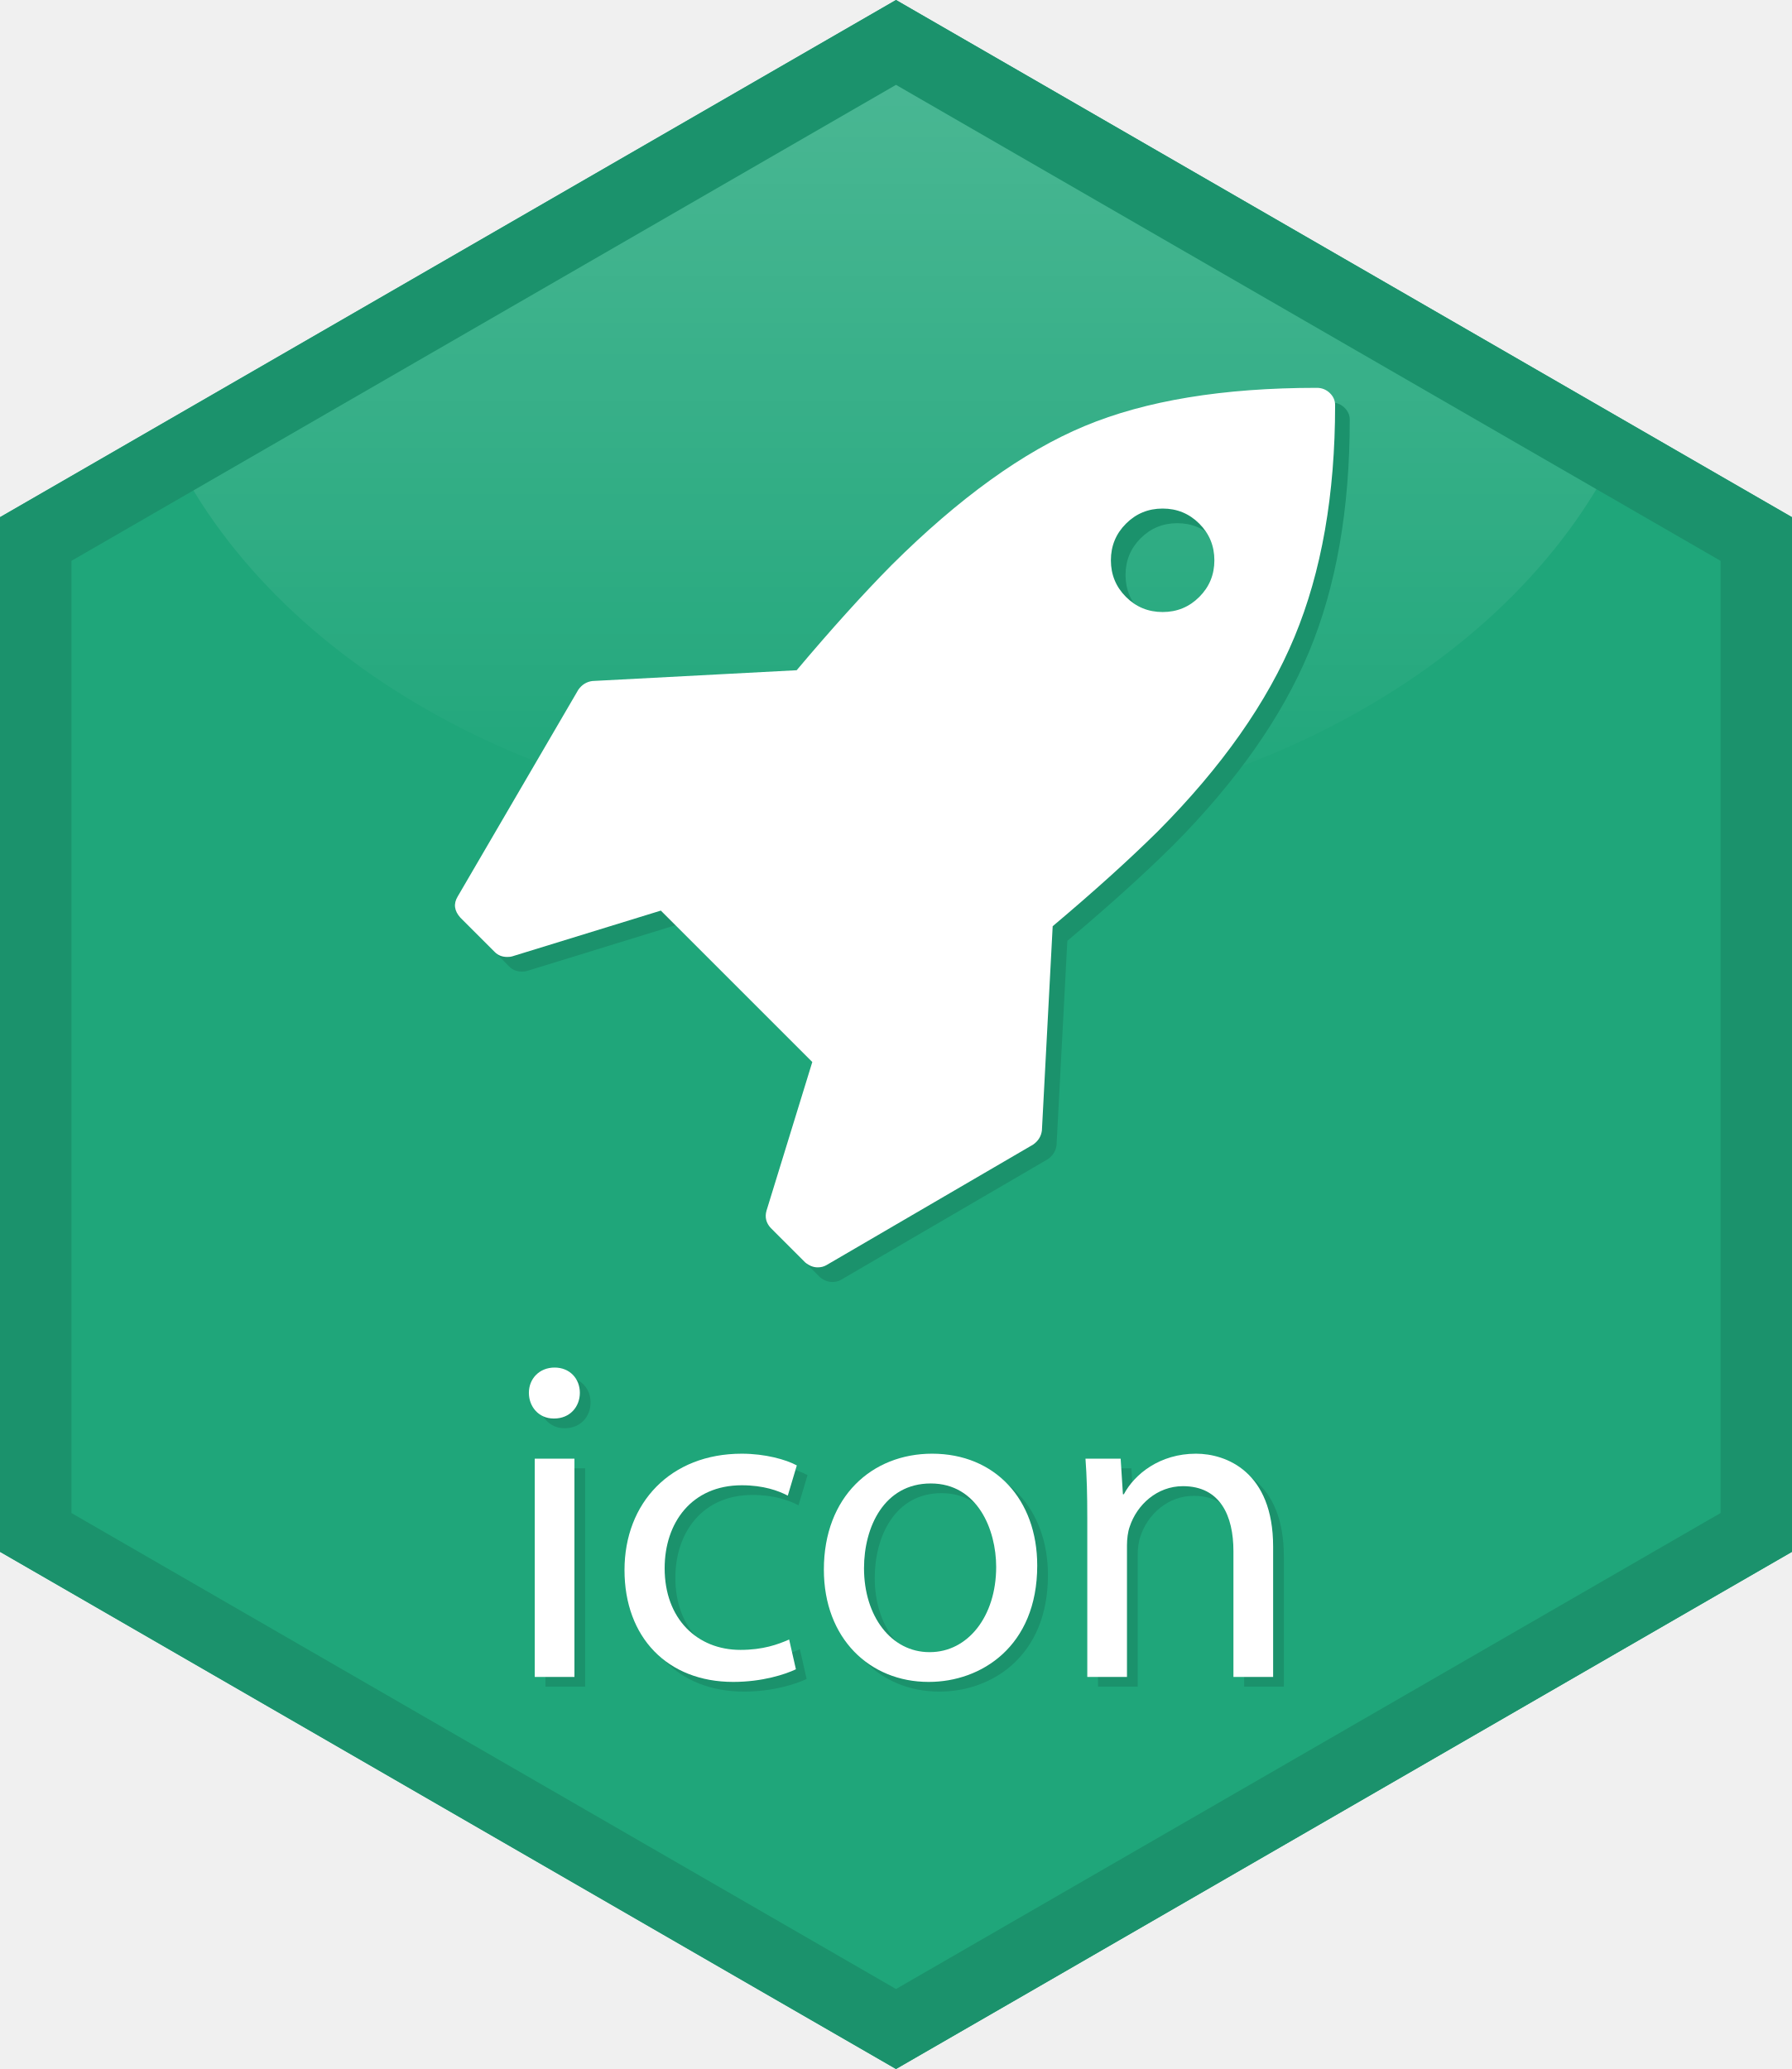
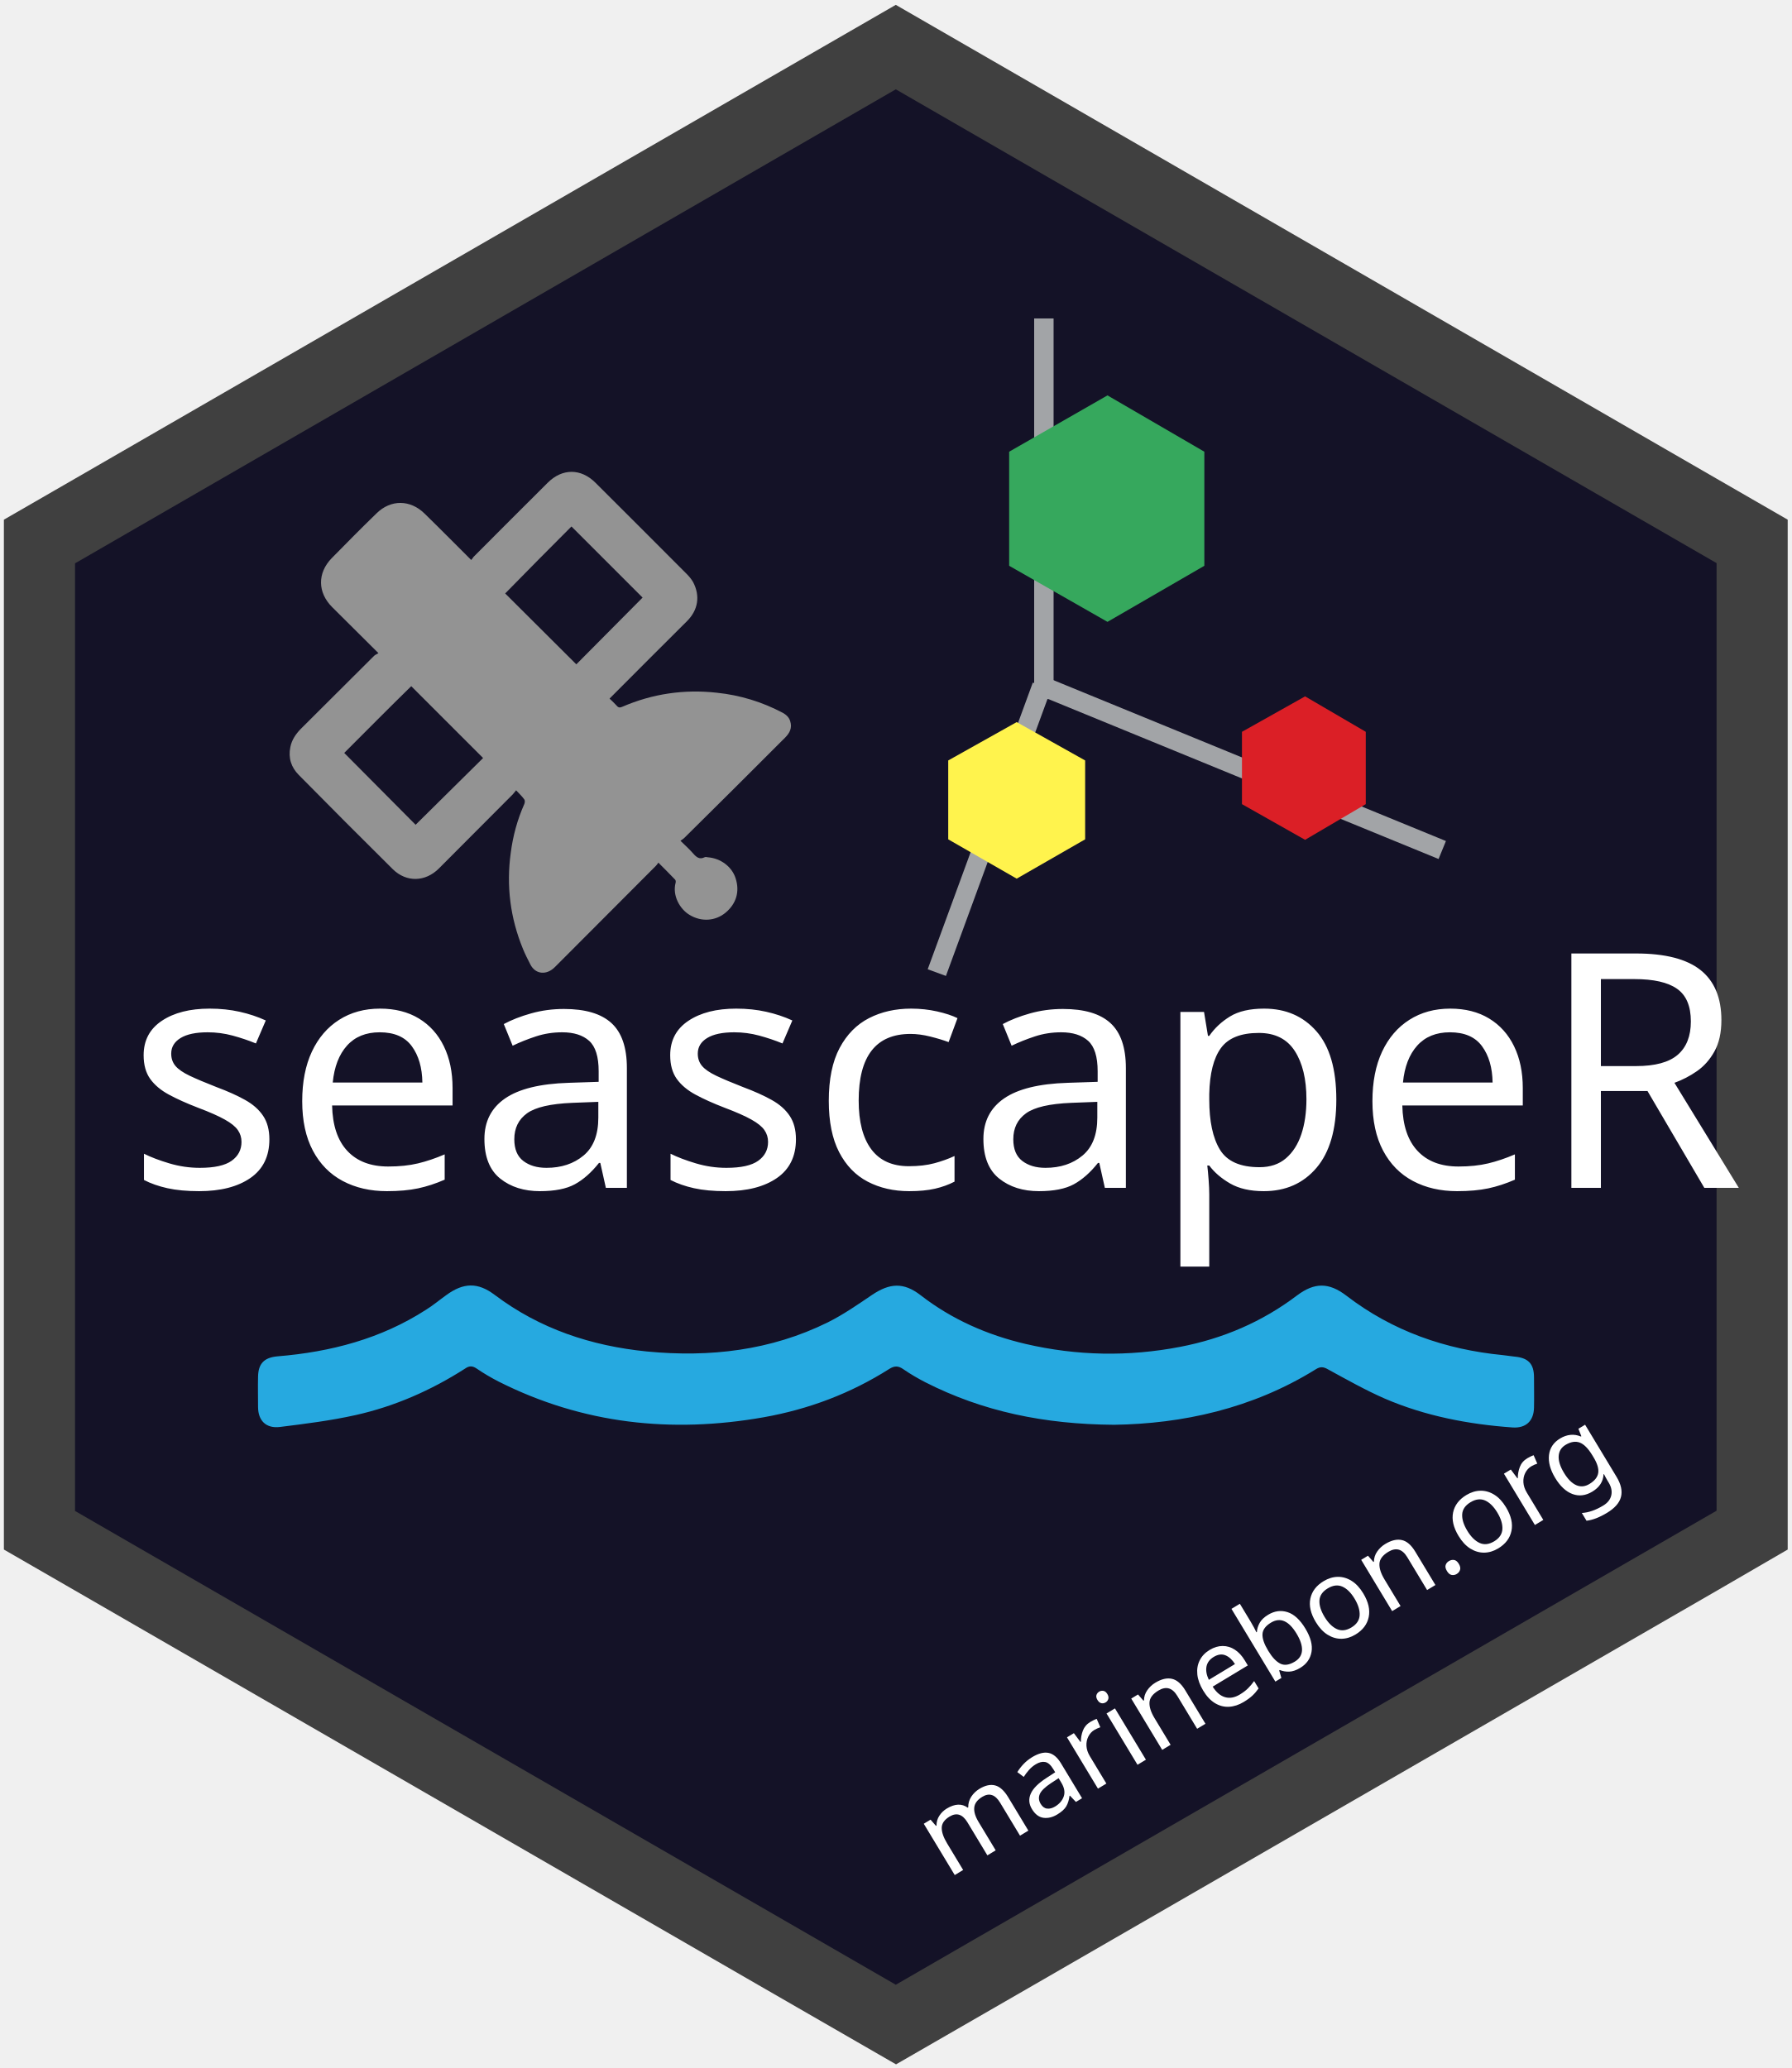
- <svg xmlns="http://www.w3.org/2000/svg" version="1.1" id="Layer_1" x="0px" y="0px" width="611.834px" height="706.506px" viewBox="0.083 42.123 611.834 706.506" enable-background="new 0.083 42.123 611.834 706.506" xml:space="preserve">
-   <polygon id="fill" fill="#1FA67A" points="611.917,572.024 306,748.629 0.083,572.021 0.083,218.728 306,42.123 611.917,218.728 " />
-   <linearGradient id="gradient_1_" gradientUnits="userSpaceOnUse" x1="305.671" y1="404.726" x2="305.671" y2="134.417" gradientTransform="matrix(1 0 0 1 0 -80)">
-     <stop offset="0" style="stop-color:#FFFFFF;stop-opacity:0" />
-     <stop offset="1" style="stop-color:#FFFFFF" />
-   </linearGradient>
-   <path id="gradient" opacity="0.2" fill="url(#gradient_1_)" d="M305.591,54.417L59.22,197.048  c36.979,74.535,133.292,127.677,246.28,127.677c113.336,0,209.895-53.47,246.621-128.366L305.591,54.417z" />
-   <g id="img">
- </g>
-   <path id="outline" fill="#1B926C" d="M587.52,204.656L356.209,71.099L306,42.123l-50.209,28.976L24.48,204.656L0.083,218.728  v353.293l24.396,14.071l234.142,135.225L306,748.629l47.378-27.312L587.52,586.095l24.397-14.07V218.728L587.52,204.656z   M587.52,558.783L306,721.317L24.48,558.783v-325.15L306,71.099l0,0l281.52,162.534V558.783z" />
-   <g id="text" display="none">
-     <path display="inline" fill="#FFFFFF" d="M75.935,561.09v-60.881h-9.782v-9.781h9.782v-3.357c0-9.928,2.336-18.98,8.322-24.674   c4.818-4.672,11.242-6.57,17.082-6.57c4.672,0,8.468,1.022,10.95,2.045l-1.606,9.928c-2.044-0.877-4.526-1.606-8.322-1.606   c-10.804,0-13.724,9.636-13.724,20.439v3.796h17.082v9.781H88.782v60.881H75.935z" />
-     <path display="inline" fill="#FFFFFF" d="M144.408,562.695c-18.979,0-33.871-14.016-33.871-36.353   c0-23.651,15.622-37.521,35.039-37.521c20.293,0,34.017,14.745,34.017,36.207c0,26.279-18.25,37.666-35.039,37.666H144.408z    M144.846,553.061c12.264,0,21.461-11.534,21.461-27.594c0-11.972-5.986-27.01-21.169-27.01c-15.038,0-21.607,14.016-21.607,27.447   c0,15.477,8.76,27.156,21.169,27.156H144.846z" />
-     <path display="inline" fill="#FFFFFF" d="M195.946,512.473c0-8.321-0.146-15.475-0.584-22.045h11.242l0.584,13.869h0.438   c3.212-9.489,11.096-15.475,19.709-15.475c1.314,0,2.336,0.146,3.504,0.438v11.972c-1.46-0.146-2.774-0.292-4.526-0.292   c-9.052,0-15.476,6.861-17.228,16.352c-0.292,1.898-0.438,3.941-0.438,6.132v37.667H195.8L195.946,512.473z" />
-     <path display="inline" fill="#FFFFFF" d="M249.965,527.949c0.292,17.373,11.242,24.527,24.089,24.527   c9.198,0,14.892-1.606,19.564-3.504l2.336,9.051c-4.526,2.045-12.41,4.526-23.652,4.526c-21.607,0-34.747-14.454-34.747-35.623   c0-21.462,12.702-38.251,33.287-38.251c23.067,0,29.053,20.293,29.053,33.287c0,2.628-0.146,4.672-0.438,6.132L249.965,527.949z    M287.486,518.751c0.146-8.03-3.357-20.878-17.665-20.878c-13.14,0-18.688,11.973-19.709,20.878H287.486z" />
-     <path display="inline" fill="#FFFFFF" d="M366.179,558.607c-3.357,1.606-10.803,4.088-20.293,4.088   c-21.316,0-35.186-14.453-35.186-36.207c0-21.753,14.893-37.666,37.959-37.666c7.592,0,14.309,1.897,17.813,3.795l-2.92,9.782   c-3.066-1.606-7.885-3.358-14.893-3.358c-16.205,0-24.965,12.118-24.965,26.863c0,16.352,10.512,26.426,24.527,26.426   c7.299,0,12.117-1.752,15.768-3.357L366.179,558.607z" />
-     <path display="inline" fill="#FFFFFF" d="M431.147,544.154c0,6.132,0.293,12.117,1.021,16.936h-11.533l-1.168-8.906h-0.438   c-3.797,5.549-11.533,10.512-21.607,10.512c-14.309,0-21.607-10.073-21.607-20.293c0-17.082,15.184-26.426,42.484-26.279v-1.46   c0-5.84-1.605-16.497-16.059-16.352c-6.717,0-13.578,1.897-18.543,5.256l-2.92-8.614c5.84-3.649,14.455-6.131,23.359-6.131   c21.754,0,27.01,14.745,27.01,28.906V544.154z M418.593,525.029c-14.016-0.293-29.93,2.189-29.93,15.913   c0,8.468,5.547,12.264,11.971,12.264c9.344,0,15.33-5.84,17.375-11.825c0.438-1.314,0.584-2.774,0.584-4.088V525.029z" />
-     <path display="inline" fill="#FFFFFF" d="M449.981,548.096c3.943,2.336,10.658,4.965,17.082,4.965   c9.197,0,13.578-4.526,13.578-10.512c0-6.133-3.65-9.49-12.994-12.994c-12.848-4.672-18.834-11.533-18.834-20.002   c0-11.387,9.344-20.73,24.383-20.73c7.152,0,13.432,1.897,17.227,4.379l-3.066,9.198c-2.773-1.606-7.883-4.088-14.453-4.088   c-7.592,0-11.68,4.38-11.68,9.636c0,5.986,4.088,8.613,13.285,12.117c12.119,4.526,18.543,10.658,18.543,21.316   c0,12.555-9.783,21.314-26.279,21.314c-7.738,0-14.893-2.043-19.855-4.963L449.981,548.096z" />
-     <path display="inline" fill="#FFFFFF" d="M525.024,473.492v16.936h18.396v9.781h-18.396v38.105c0,8.76,2.482,13.724,9.637,13.724   c3.504,0,5.547-0.292,7.445-0.876l0.584,9.781c-2.482,0.877-6.424,1.752-11.387,1.752c-5.986,0-10.805-2.043-13.871-5.401   c-3.504-3.942-4.963-10.22-4.963-18.542v-38.543h-10.949v-9.781h10.949v-12.994L525.024,473.492z" />
-   </g>
-   <g>
-     <path fill="#1B926C" d="M192.786,529.813c-5.083,0-8.471-4.004-8.471-8.778s3.542-8.624,8.779-8.624   c5.236,0,8.624,3.85,8.624,8.624s-3.388,8.778-8.778,8.778H192.786z M186.318,618.059V543.52h13.552v74.539H186.318z" />
-     <path fill="#1B926C" d="M275.485,615.44c-3.543,1.694-11.396,4.313-21.407,4.313c-22.485,0-37.116-15.247-37.116-38.194   c0-22.946,15.709-39.733,40.042-39.733c8.008,0,15.092,2.002,18.789,4.004l-3.081,10.318c-3.233-1.693-8.315-3.542-15.708-3.542   c-17.096,0-26.335,12.783-26.335,28.338c0,17.248,11.088,27.875,25.873,27.875c7.701,0,12.783-1.849,16.633-3.542L275.485,615.44z" />
-     <path fill="#1B926C" d="M320.761,619.753c-20.021,0-35.73-14.785-35.73-38.348c0-24.949,16.479-39.58,36.962-39.58   c21.407,0,35.884,15.555,35.884,38.193c0,27.722-19.251,39.734-36.962,39.734H320.761z M321.222,609.588   c12.938,0,22.64-12.166,22.64-29.107c0-12.628-6.314-28.491-22.331-28.491c-15.863,0-22.793,14.785-22.793,28.954   c0,16.324,9.24,28.645,22.331,28.645H321.222z" />
-     <path fill="#1B926C" d="M374.966,563.694c0-7.854-0.153-14.015-0.615-20.175h12.012l0.771,12.166h0.308   c3.696-6.93,12.321-13.86,24.642-13.86c10.318,0,26.335,6.16,26.335,31.726v44.508h-13.553v-42.968   c0-12.013-4.466-22.177-17.249-22.177c-8.778,0-15.708,6.313-18.173,13.86c-0.615,1.694-0.924,4.158-0.924,6.314v44.97h-13.553   V563.694z" />
-   </g>
-   <g>
-     <path fill="#FFFFFF" d="M189.128,526.507c-5.083,0-8.471-4.004-8.471-8.778s3.542-8.624,8.779-8.624   c5.236,0,8.624,3.85,8.624,8.624s-3.388,8.778-8.778,8.778H189.128z M182.66,614.753v-74.539h13.552v74.539H182.66z" />
-     <path fill="#FFFFFF" d="M271.827,612.135c-3.542,1.694-11.396,4.313-21.407,4.313c-22.485,0-37.116-15.247-37.116-38.194   c0-22.946,15.709-39.733,40.042-39.733c8.008,0,15.093,2.002,18.789,4.004l-3.081,10.318c-3.234-1.693-8.316-3.542-15.708-3.542   c-17.095,0-26.335,12.783-26.335,28.338c0,17.248,11.088,27.875,25.873,27.875c7.7,0,12.783-1.849,16.633-3.542L271.827,612.135z" />
-     <path fill="#FFFFFF" d="M317.103,616.447c-20.021,0-35.73-14.785-35.73-38.348c0-24.949,16.479-39.58,36.962-39.58   c21.407,0,35.884,15.555,35.884,38.193c0,27.722-19.251,39.734-36.962,39.734H317.103z M317.563,606.282   c12.938,0,22.64-12.166,22.64-29.107c0-12.628-6.314-28.491-22.331-28.491c-15.863,0-22.793,14.785-22.793,28.954   c0,16.324,9.24,28.645,22.331,28.645H317.563z" />
-     <path fill="#FFFFFF" d="M371.308,560.389c0-7.854-0.153-14.015-0.615-20.175h12.012l0.771,12.166h0.308   c3.696-6.93,12.321-13.86,24.642-13.86c10.318,0,26.335,6.16,26.335,31.726v44.508h-13.553v-42.968   c0-12.013-4.466-22.177-17.249-22.177c-8.778,0-15.708,6.313-18.173,13.86c-0.615,1.694-0.924,4.158-0.924,6.314v44.97h-13.553   V560.389z" />
-   </g>
-   <path fill="#1B926C" d="M419.703,238.448c0-4.908-1.717-9.079-5.152-12.514c-3.436-3.435-7.606-5.152-12.515-5.152  c-4.907,0-9.078,1.717-12.513,5.152c-3.436,3.436-5.153,7.606-5.153,12.514c0,4.907,1.718,9.079,5.153,12.514  c3.435,3.436,7.605,5.152,12.513,5.152c4.908,0,9.079-1.717,12.515-5.152C417.986,247.527,419.703,243.355,419.703,238.448z   M460.925,185.448c0,30.549-4.631,56.956-13.894,79.224s-24.813,44.381-46.651,66.342c-9.937,9.814-21.898,20.61-35.885,32.389  l-3.68,69.745c-0.246,1.963-1.228,3.559-2.945,4.785l-70.666,41.222c-0.858,0.491-1.84,0.736-2.944,0.736  c-1.472,0-2.883-0.552-4.232-1.656l-11.777-11.777c-1.595-1.718-2.086-3.681-1.472-5.89l15.642-50.791l-51.712-51.711  l-50.791,15.642c-0.368,0.124-0.92,0.185-1.656,0.185c-1.717,0-3.128-0.552-4.232-1.656l-11.778-11.778  c-2.085-2.331-2.392-4.723-0.92-7.177l41.222-70.666c1.227-1.717,2.822-2.699,4.785-2.944l69.746-3.681  c11.777-13.985,22.573-25.947,32.389-35.885c23.064-22.942,45.025-38.768,65.881-47.479c20.856-8.711,47.296-13.066,79.315-13.066  c1.718,0,3.19,0.582,4.417,1.748S460.925,183.854,460.925,185.448z" />
-   <path fill="#FFFFFF" d="M414.703,233.448c0-4.908-1.717-9.079-5.152-12.514c-3.436-3.435-7.606-5.152-12.515-5.152  c-4.907,0-9.078,1.717-12.513,5.152c-3.436,3.436-5.153,7.606-5.153,12.514c0,4.907,1.718,9.079,5.153,12.514  c3.435,3.436,7.605,5.152,12.513,5.152c4.908,0,9.079-1.717,12.515-5.152C412.986,242.527,414.703,238.355,414.703,233.448z   M455.925,180.448c0,30.549-4.631,56.956-13.894,79.224s-24.813,44.381-46.651,66.342c-9.937,9.814-21.898,20.61-35.885,32.389  l-3.68,69.745c-0.246,1.963-1.228,3.559-2.945,4.785l-70.666,41.222c-0.858,0.491-1.84,0.736-2.944,0.736  c-1.472,0-2.883-0.552-4.232-1.656l-11.777-11.777c-1.595-1.718-2.086-3.681-1.472-5.89l15.642-50.791l-51.711-51.711  l-50.792,15.642c-0.368,0.124-0.92,0.185-1.656,0.185c-1.717,0-3.128-0.552-4.232-1.656l-11.778-11.778  c-2.085-2.331-2.392-4.723-0.92-7.177l41.222-70.666c1.227-1.717,2.822-2.699,4.785-2.944l69.746-3.681  c11.778-13.985,22.573-25.947,32.389-35.885c23.064-22.942,45.025-38.768,65.881-47.479c20.856-8.711,47.296-13.066,79.315-13.066  c1.718,0,3.19,0.582,4.417,1.748S455.925,178.854,455.925,180.448z" />
+ <svg xmlns="http://www.w3.org/2000/svg" version="1.1" id="Layer_1" x="0px" y="0px" viewBox="0 0 738 852" style="enable-background:new 0 0 738 852;" xml:space="preserve">
+   <style type="text/css">
+ 	.st0{fill:#141227;}
+ 	.st1{fill:none;stroke:#A2A4A7;stroke-width:8;stroke-miterlimit:10;}
+ 	.st2{fill:#404040;}
+ 	.st3{fill:#36A85D;}
+ 	.st4{fill:#DB1F26;}
+ 	.st5{fill:#FFF34D;}
+ 	.st6{fill:#FFFFFF;}
+ 	.st7{font-family:'MyriadPro-Bold';}
+ 	.st8{font-size:135.229px;}
+ 	.st9{font-size:46.06px;}
+ 	.st10{fill:#939393;}
+ 	.st11{fill:#26A9E0;}
+ </style>
+   <polygon class="st0" points="718.9,224 369,22 369,22 19.1,224 19.1,628 369,830 718.9,628 " />
+   <line class="st1" x1="430" y1="131.2" x2="430" y2="288" />
+   <line class="st1" x1="594.1" y1="350.2" x2="429.2" y2="282.6" />
+   <line class="st1" x1="429.2" y1="282.6" x2="385.9" y2="400.7" />
+   <path class="st2" d="M736.4,638.4V214.1l-29.3-16.9L429.3,36.8L369,2l-60.3,34.8L30.9,197.2L1.6,214.1v424.3l29.3,16.9l281.3,162.4  l56.9,32.8l56.9-32.8l281.3-162.4L736.4,638.4z M30.9,622.5V232.1L369,36.8l0,0L707.1,232v390.4L369,817.7L30.9,622.5z" />
+   <polygon class="st3" points="496.1,233.1 496.1,186.1 456.2,162.9 415.7,186.1 415.7,233.1 456.2,256.2 " />
+   <polygon class="st4" points="562.6,331.3 562.6,301.5 537.6,286.9 511.6,301.5 511.6,331.3 537.6,346 " />
+   <polyline class="st5" points="390.6,313.3 418.8,297.5 447,313.3 447,345.8 418.8,362 390.6,345.8 390.6,313.3 " />
+   <text transform="matrix(1 0 0 1 52.2768 489.3906)" class="st6 st7 st8">seascapeR</text>
+   <text transform="matrix(0.8562 -0.5167 0.5167 0.8562 389.9252 774.5342)" class="st6 st7 st9">marinebon.org</text>
+   <path class="st10" d="M195.4,229.1c10.1-10.1,20.1-20.2,30.2-30.2c6-6,13.7-6,19.7,0c12.6,12.5,25.1,25.1,37.6,37.6  c1,1,1.9,2.1,2.6,3.3c3,5.7,2.1,11.5-2.5,16.1c-10.2,10.2-20.5,20.4-30.7,30.7c-0.4,0.4-0.8,0.8-1.2,1.2c0.1,0.2,0.2,0.3,0.3,0.3  c0.9,0.9,1.8,1.7,2.6,2.6c0.7,0.9,1.4,0.9,2.3,0.5c12.5-5.4,25.5-7.3,39-5.8c9.6,1,18.7,3.8,27.2,8.3c1.4,0.8,2.5,1.8,3,3.4  c0.9,2.8-0.2,4.9-2.1,6.8c-13.8,13.8-27.6,27.6-41.5,41.3c-0.4,0.4-0.9,0.7-1.6,1.2c2,1.9,3.7,3.5,5.3,5.3c1.3,1.5,2.6,2.5,4.6,1.5  c0.4-0.2,1-0.1,1.4,0c5.3,0.4,9.9,3.9,11.4,8.6c1.8,5.5,0.3,10.5-4.1,14.2c-4.2,3.5-10,3.9-14.9,0.9c-4-2.4-7.1-8-5.7-13.2  c0.1-0.4,0.1-1-0.2-1.3c-2.2-2.3-4.4-4.5-6.9-7c-0.4,0.6-0.7,1-1.1,1.4c-13.7,13.7-27.3,27.4-41,41.1c-0.5,0.5-0.9,0.9-1.4,1.3  c-3.3,2.6-7.3,1.9-9.2-1.8c-1.1-2.1-2.2-4.3-3.1-6.5c-5.2-12.7-6.9-25.9-5-39.6c0.9-6.9,2.7-13.6,5.6-20.1c0.2-0.5,0.3-1.4,0-1.8  c-0.9-1.3-2.1-2.4-3.4-3.8c-0.7,0.8-1,1.3-1.4,1.7c-10.1,10.2-20.3,20.3-30.4,30.5c-5.6,5.6-13.4,5.8-19,0.3  c-13-12.9-25.9-25.8-38.7-38.8c-3.2-3.2-4.4-7.1-3.5-11.5c0.6-3,2.2-5.3,4.2-7.4c10.1-10.1,20.2-20.1,30.3-30.2  c0.4-0.4,1.1-0.7,1.8-1.1c-6.7-6.7-12.9-12.8-19.1-19c-6-6-6.1-14-0.2-20.1c6.1-6.2,12.2-12.4,18.5-18.5c5.9-5.8,13.9-5.7,19.8,0.1  c3.5,3.4,6.9,6.8,10.3,10.2c2.8,2.8,5.7,5.7,8.9,8.9C194.7,230.1,194.9,229.5,195.4,229.1z M237.4,273.7  c9.1-9.2,18.3-18.4,27.3-27.5c-9.7-9.7-19.5-19.5-29.3-29.3c-9,9-18.2,18.3-27.3,27.6C217.7,254,227.5,263.9,237.4,273.7z   M141.8,310.2c9.8,9.9,19.7,19.8,29.4,29.6c9.3-9.2,18.6-18.4,27.8-27.5c-9.8-9.8-19.7-19.7-29.6-29.6  C160.1,291.8,150.9,301.1,141.8,310.2z" />
+   <path class="st11" d="M458.9,587c-28.8-0.2-54.1-5.5-77.7-17.5c-3.1-1.6-6.2-3.4-9.1-5.4c-2-1.4-3.6-1.5-5.8-0.1  c-15.9,10.1-33.2,16.6-51.7,19.9c-37.9,6.7-74.5,2.8-109.2-14.7c-3.1-1.6-6.2-3.4-9.1-5.4c-1.8-1.2-3.1-1.1-4.8,0.1  c-13.9,8.9-28.9,15.5-45,19.1c-10.3,2.3-20.8,3.6-31.2,4.9c-5.7,0.7-9-2.6-9-8.3c0-4.1-0.1-8.3,0-12.4c0.1-5.4,2.5-7.9,8-8.4  c21.9-1.8,42.6-7.2,61.2-19.2c2.9-1.8,5.5-4,8.3-6c7.1-5.2,13-5.4,20-0.1c18.6,14,39.7,21,62.7,23.3c25.9,2.5,51-0.4,74.5-12  c6.4-3.2,12.3-7.3,18.2-11.3c7.3-4.9,13-5.3,20,0.1c12.9,10,27.5,16.4,43.3,20.1c21.1,4.9,42.3,5.3,63.6,1.2  c17.7-3.4,33.8-10.3,48.2-21.2c7.2-5.4,13.1-5.4,20.3,0.1c19,14.6,40.8,22.2,64.5,24.5c1.6,0.2,3.1,0.4,4.7,0.6  c5.7,0.5,8.1,2.9,8.1,8.6c0,4.1,0.1,8.3,0,12.4c-0.1,5.5-3.3,8.6-8.9,8.2c-18.1-1.3-35.9-4.7-52.6-11.9c-8-3.5-15.6-7.8-23.3-12  c-1.9-1.1-3.2-1.3-5.2,0C515.8,580.4,486.9,586.6,458.9,587z" />
</svg>
